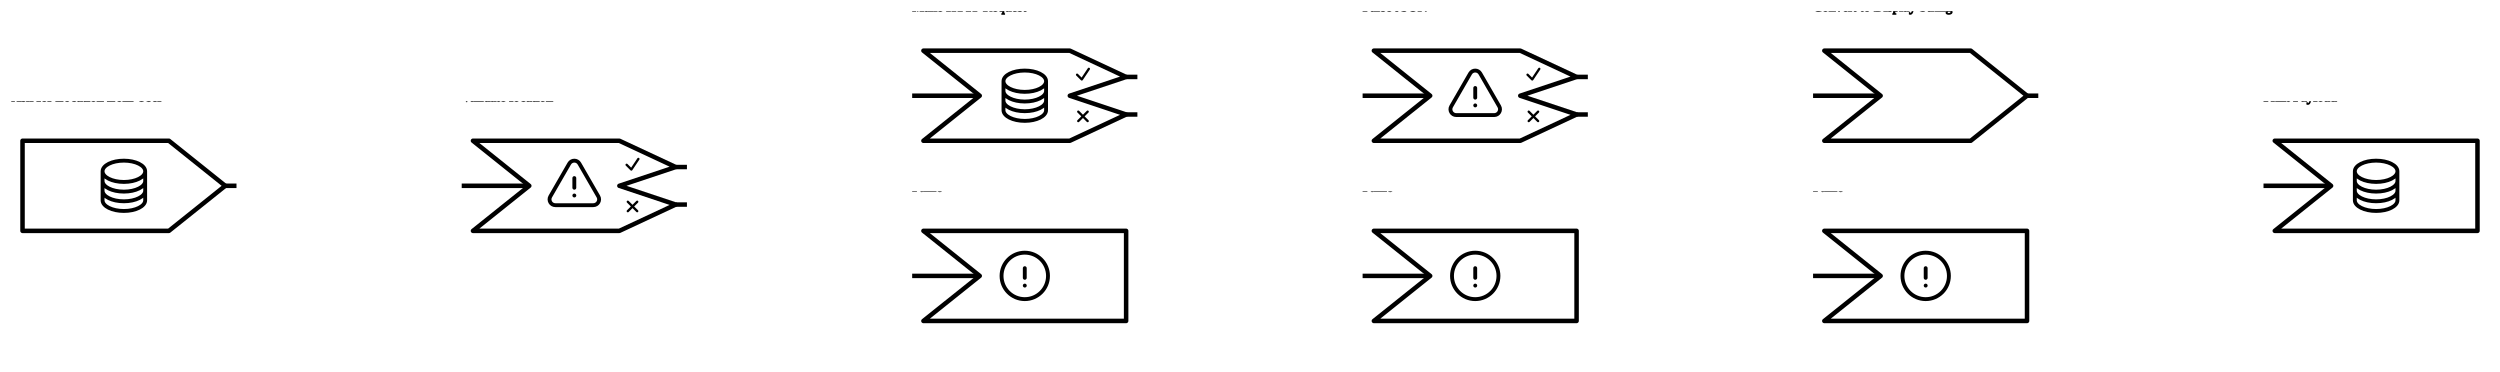
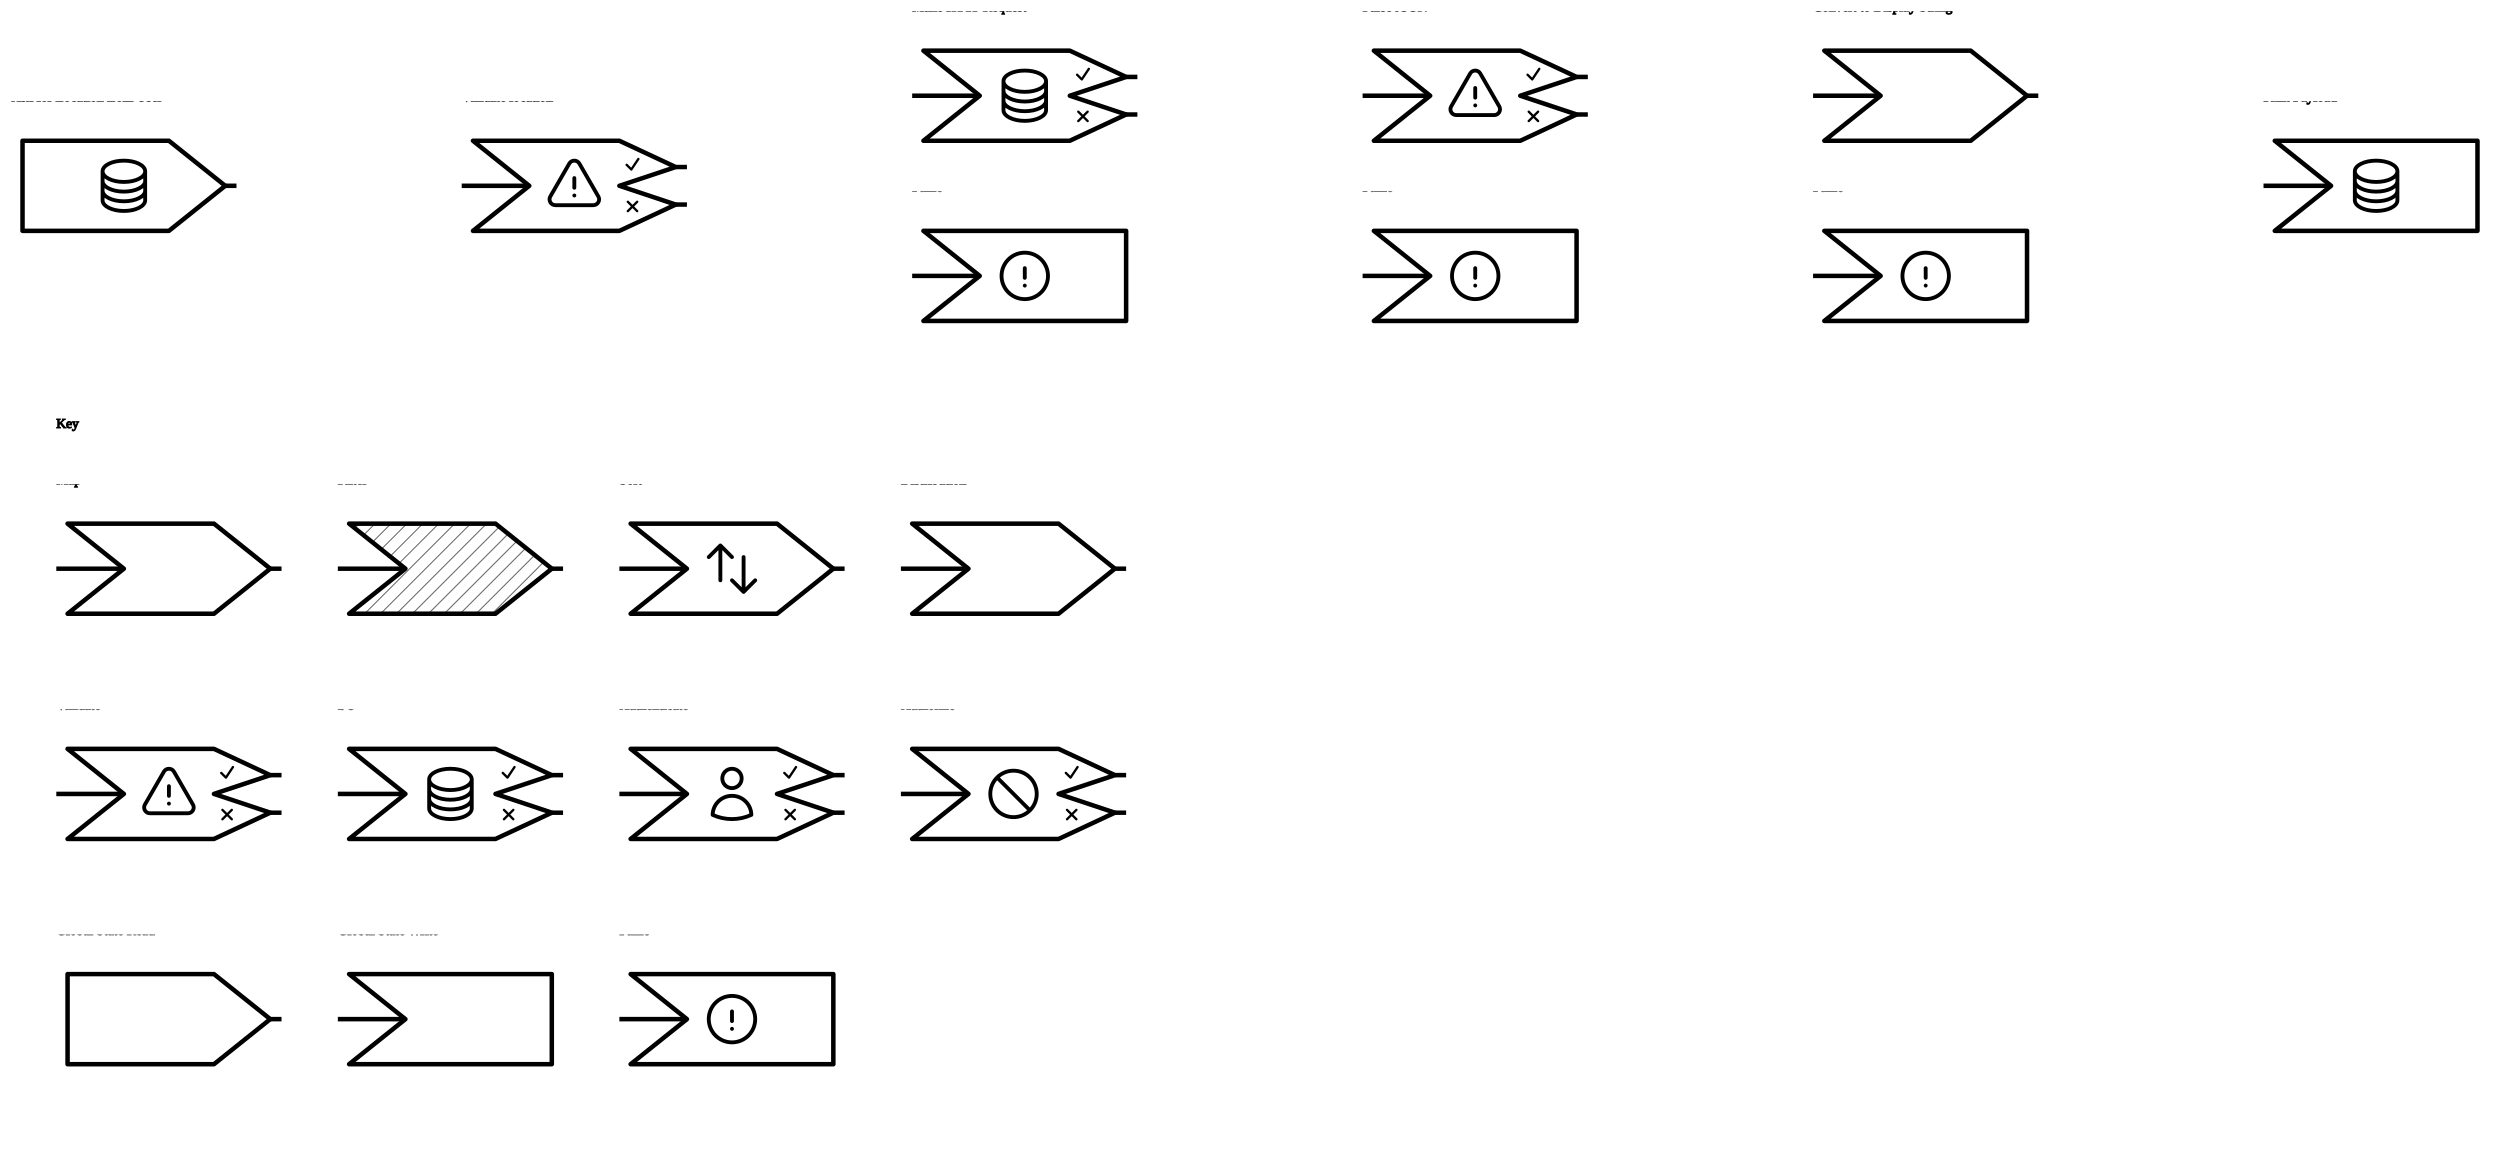
- <svg xmlns="http://www.w3.org/2000/svg" height="330" width="2220" viewBox="0,0,2220,330">
+ <svg xmlns="http://www.w3.org/2000/svg" height="1030" width="2220" viewBox="0,0,2220,1030">
+   <text stroke="currentColor" x="50" y="380" font-size="1rem">Key</text>
+   <svg viewBox="0,0,200,150" x="50" y="430" height="150" width="200">
+     <svg width="200" viewBox="0,0,200,100">
+       <polygon stroke-linejoin="round" style="fill: transparent;" stroke="currentColor" stroke-width="4" points="10,10,140,10,190,50,140,90,10,90,60,50" />
+       <line stroke="currentColor" stroke-width="4" x1="0" y1="50" x2="60" y2="50" />
+       <line stroke="currentColor" stroke-width="4" x1="190" y1="50" x2="200" y2="50" />
+     </svg>
+     <text stroke="currentColor" x="0" y="1rem" font-size="1rem">Map</text>
+     <svg height="55" width="80" x="60" y="47.5" viewBox="0,0,24,24" stroke-width="1.5" stroke="currentColor">
+       <path stroke-linecap="round" stroke-linejoin="round" d="M 0 6,H 18,M 0 18,H 18,M 12 0,L 24 12,M 12 24,L 24 12" />
+     </svg>
+   </svg>
+   <defs>
+     <pattern id="fill" patternUnits="userSpaceOnUse" patternTransform="rotate(45 0 0)" x="0" y="0" width="10" height="10">
+       <line style="stroke: currentColor;" x1="0" x2="0" y1="0" y2="10" />
+     </pattern>
+   </defs>
+   <svg viewBox="0,0,200,150" x="300" y="430" height="150" width="200">
+     <svg width="200" viewBox="0,0,200,100">
+       <polygon stroke-linejoin="round" style="fill: url(#fill);" stroke="currentColor" stroke-width="4" points="10,10,140,10,190,50,140,90,10,90,60,50" />
+       <line stroke="currentColor" stroke-width="4" x1="0" y1="50" x2="60" y2="50" />
+       <line stroke="currentColor" stroke-width="4" x1="190" y1="50" x2="200" y2="50" />
+     </svg>
+     <text stroke="currentColor" x="0" y="1rem" font-size="1rem">Filter</text>
+     <svg height="55" width="80" x="60" y="47.5" viewBox="0,0,24,24" stroke-width="1.5" stroke="currentColor" />
+   </svg>
+   <svg viewBox="0,0,200,150" x="550" y="430" height="150" width="200">
+     <svg width="200" viewBox="0,0,200,100">
+       <polygon stroke-linejoin="round" style="fill: transparent;" stroke="currentColor" stroke-width="4" points="10,10,140,10,190,50,140,90,10,90,60,50" />
+       <line stroke="currentColor" stroke-width="4" x1="0" y1="50" x2="60" y2="50" />
+       <line stroke="currentColor" stroke-width="4" x1="190" y1="50" x2="200" y2="50" />
+     </svg>
+     <text stroke="currentColor" x="0" y="1rem" font-size="1rem">Sort</text>
+     <svg height="55" width="80" x="60" y="47.5" viewBox="0,0,24,24" stroke-width="1.5" stroke="currentColor">
+       <path stroke-linecap="round" stroke-linejoin="round" d="M3,7.5,7.5,3m0,0L12,7.5M7.5,3v13.5m13.5,0L16.5,21m0,0L12,16.5m4.5,4.5V7.5" />
+     </svg>
+   </svg>
+   <svg viewBox="0,0,200,150" x="800" y="430" height="150" width="200">
+     <svg width="200" viewBox="0,0,200,100">
+       <polygon stroke-linejoin="round" style="fill: transparent;" stroke="currentColor" stroke-width="4" points="10,10,140,10,190,50,140,90,10,90,60,50" />
+       <line stroke="currentColor" stroke-width="4" x1="0" y1="50" x2="60" y2="50" />
+       <line stroke="currentColor" stroke-width="4" x1="190" y1="50" x2="200" y2="50" />
+     </svg>
+     <text stroke="currentColor" x="0" y="1rem" font-size="1rem">Distribution</text>
+     <svg height="55" width="80" x="60" y="47.5" viewBox="0,0,24,24" stroke-width="1.5" stroke="currentColor" fill="none">
+       <path stroke-linecap="round" stroke-linejoin="round" d="M 5 4,H 19,V 10,H 5,V 4,M 12 10,V 14,M 5 12,H 19,M 5 12,V 14,M 19 12,V 14,M 3 14,H 7,V 18,H 3,V 14,M 10 14,H 14,V 18,H 10,V 14,M 17 14,H 21,V 18,H 17,V 14" />
+     </svg>
+   </svg>
+   <svg viewBox="0,0,200,150" x="50" y="630" height="150" width="200">
+     <svg width="200" viewBox="0,0,200,100">
+       <polygon stroke-linejoin="round" style="fill: transparent;" stroke="currentColor" stroke-width="4" points="10,10,140,10,190,33.333,140,50,190,66.667,140,90,10,90,60,50" />
+       <line stroke="currentColor" stroke-width="4" x1="0" y1="50" x2="60" y2="50" />
+       <line stroke="currentColor" stroke-width="4" x1="190" y1="33.333" x2="200" y2="33.333" />
+       <line stroke="currentColor" stroke-width="4" x1="190" y1="66.667" x2="200" y2="66.667" />
+       <svg height="16.667" width="33.333" x="135" y="22.5" viewBox="0,0,24,24" stroke-width="3" stroke="currentColor" fill="none">
+         <path stroke-linecap="round" stroke-linejoin="round" d="m4.5,12.75,6,6,9-13.5" />
+       </svg>
+       <svg height="16.667" width="33.333" x="135" y="60" viewBox="0,0,24,24" stroke-width="3" stroke="currentColor" fill="none">
+         <path stroke-linecap="round" stroke-linejoin="round" d="M6,18,18,6M6,6l12,12" />
+       </svg>
+     </svg>
+     <text stroke="currentColor" x="0" y="1rem" font-size="1rem">Validate</text>
+     <svg height="55" width="80" x="60" y="47.5" viewBox="0,0,24,24" stroke-width="1.5" stroke="currentColor" fill="none">
+       <path stroke-linecap="round" stroke-linejoin="round" d="M12,9v3.75m-9.303,3.376c-.866,1.5.217,3.374,1.948,3.374h14.71c1.73,0,2.813-1.874,1.948-3.374L13.949,3.378c-.866-1.5-3.032-1.5-3.898,0L2.697,16.126ZM12,15.75h.007v.008H12v-.008Z" />
+     </svg>
+   </svg>
+   <svg viewBox="0,0,200,150" x="300" y="630" height="150" width="200">
+     <svg width="200" viewBox="0,0,200,100">
+       <polygon stroke-linejoin="round" style="fill: transparent;" stroke="currentColor" stroke-width="4" points="10,10,140,10,190,33.333,140,50,190,66.667,140,90,10,90,60,50" />
+       <line stroke="currentColor" stroke-width="4" x1="0" y1="50" x2="60" y2="50" />
+       <line stroke="currentColor" stroke-width="4" x1="190" y1="33.333" x2="200" y2="33.333" />
+       <line stroke="currentColor" stroke-width="4" x1="190" y1="66.667" x2="200" y2="66.667" />
+       <svg height="16.667" width="33.333" x="135" y="22.5" viewBox="0,0,24,24" stroke-width="3" stroke="currentColor" fill="none">
+         <path stroke-linecap="round" stroke-linejoin="round" d="m4.5,12.75,6,6,9-13.5" />
+       </svg>
+       <svg height="16.667" width="33.333" x="135" y="60" viewBox="0,0,24,24" stroke-width="3" stroke="currentColor" fill="none">
+         <path stroke-linecap="round" stroke-linejoin="round" d="M6,18,18,6M6,6l12,12" />
+       </svg>
+     </svg>
+     <text stroke="currentColor" x="0" y="1rem" font-size="1rem">I/O</text>
+     <svg height="55" width="80" x="60" y="47.5" viewBox="0,0,24,24" stroke-width="1.5" stroke="currentColor" fill="none">
+       <path stroke-linecap="round" stroke-linejoin="round" d="M20.25,6.375c0,2.278-3.694,4.125-8.25,4.125S3.75,8.653,3.75,6.375m16.5,0c0-2.278-3.694-4.125-8.25-4.125S3.75,4.097,3.75,6.375m16.5,0v11.25c0,2.278-3.694,4.125-8.25,4.125s-8.25-1.847-8.25-4.125V6.375m16.5,0v3.75m-16.5-3.75v3.75m16.5,0v3.75C20.25,16.153,16.556,18,12,18s-8.25-1.847-8.25-4.125v-3.75m16.5,0c0,2.278-3.694,4.125-8.25,4.125s-8.25-1.847-8.25-4.125" />
+     </svg>
+   </svg>
+   <svg viewBox="0,0,200,150" x="550" y="630" height="150" width="200">
+     <svg width="200" viewBox="0,0,200,100">
+       <polygon stroke-linejoin="round" style="fill: transparent;" stroke="currentColor" stroke-width="4" points="10,10,140,10,190,33.333,140,50,190,66.667,140,90,10,90,60,50" />
+       <line stroke="currentColor" stroke-width="4" x1="0" y1="50" x2="60" y2="50" />
+       <line stroke="currentColor" stroke-width="4" x1="190" y1="33.333" x2="200" y2="33.333" />
+       <line stroke="currentColor" stroke-width="4" x1="190" y1="66.667" x2="200" y2="66.667" />
+       <svg height="16.667" width="33.333" x="135" y="22.5" viewBox="0,0,24,24" stroke-width="3" stroke="currentColor" fill="none">
+         <path stroke-linecap="round" stroke-linejoin="round" d="m4.5,12.75,6,6,9-13.5" />
+       </svg>
+       <svg height="16.667" width="33.333" x="135" y="60" viewBox="0,0,24,24" stroke-width="3" stroke="currentColor" fill="none">
+         <path stroke-linecap="round" stroke-linejoin="round" d="M6,18,18,6M6,6l12,12" />
+       </svg>
+     </svg>
+     <text stroke="currentColor" x="0" y="1rem" font-size="1rem">Authenticate</text>
+     <svg height="55" width="80" x="60" y="47.5" viewBox="0,0,24,24" stroke-width="1.5" stroke="currentColor" fill="none">
+       <path stroke-linecap="round" stroke-linejoin="round" d="M15.75,6a3.75,3.75,0,1,1-7.5,0,3.75,3.75,0,0,1,7.5,0ZM4.501,20.118a7.5,7.5,0,0,1,14.998,0A17.933,17.933,0,0,1,12,21.75c-2.676,0-5.216-.584-7.499-1.632Z" />
+     </svg>
+   </svg>
+   <svg viewBox="0,0,200,150" x="800" y="630" height="150" width="200">
+     <svg width="200" viewBox="0,0,200,100">
+       <polygon stroke-linejoin="round" style="fill: transparent;" stroke="currentColor" stroke-width="4" points="10,10,140,10,190,33.333,140,50,190,66.667,140,90,10,90,60,50" />
+       <line stroke="currentColor" stroke-width="4" x1="0" y1="50" x2="60" y2="50" />
+       <line stroke="currentColor" stroke-width="4" x1="190" y1="33.333" x2="200" y2="33.333" />
+       <line stroke="currentColor" stroke-width="4" x1="190" y1="66.667" x2="200" y2="66.667" />
+       <svg height="16.667" width="33.333" x="135" y="22.5" viewBox="0,0,24,24" stroke-width="3" stroke="currentColor" fill="none">
+         <path stroke-linecap="round" stroke-linejoin="round" d="m4.5,12.75,6,6,9-13.5" />
+       </svg>
+       <svg height="16.667" width="33.333" x="135" y="60" viewBox="0,0,24,24" stroke-width="3" stroke="currentColor" fill="none">
+         <path stroke-linecap="round" stroke-linejoin="round" d="M6,18,18,6M6,6l12,12" />
+       </svg>
+     </svg>
+     <text stroke="currentColor" x="0" y="1rem" font-size="1rem">Authorize</text>
+     <svg height="55" width="80" x="60" y="47.5" viewBox="0,0,24,24" stroke-width="1.5" stroke="currentColor" fill="none">
+       <path stroke-linecap="round" stroke-linejoin="round" d="M18.364,18.364A9,9,0,0,0,5.636,5.636m12.728,12.728A9,9,0,0,1,5.636,5.636m12.728,12.728L5.636,5.636" />
+     </svg>
+   </svg>
+   <svg viewBox="0,0,200,150" x="50" y="830" height="150" width="200">
+     <svg width="200" viewBox="0,0,200,100">
+       <polygon stroke-linejoin="round" style="fill: transparent;" stroke="currentColor" stroke-width="4" points="10,10,140,10,190,50,140,90,10,90" />
+       <line stroke="currentColor" stroke-width="4" x1="190" y1="50" x2="200" y2="50" />
+     </svg>
+     <text stroke="currentColor" x="0" y="1rem" font-size="1rem">Global State Read</text>
+     <svg height="55" width="80" x="60" y="47.5" viewBox="0,0,24,24" stroke-width="1.5" stroke="currentColor" fill="none">
+       <path stroke-linecap="round" stroke-linejoin="round" d="M 0 3,H 24,V 12,H 0,V 3,M 0 12,V 18,H 6,V 12,M 6 18,H 12,V 12,M 12 18,H 18,V 12,M 18 18,H 24,V 12,M 5 6,H 7,V 8,H 5,V 6,M 11 6,H 13,V 8,H 11,V 6,M 17 6,H 19,V 8,H 17,V 6" />
+     </svg>
+   </svg>
+   <svg viewBox="0,0,200,150" x="300" y="830" height="150" width="200">
+     <svg width="200" viewBox="0,0,200,100">
+       <polygon stroke-linejoin="round" style="fill: transparent;" stroke="currentColor" stroke-width="4" points="10,10,140,10,190,10,190,90,140,90,10,90,60,50" />
+       <line stroke="currentColor" stroke-width="4" x1="0" y1="50" x2="60" y2="50" />
+     </svg>
+     <text stroke="currentColor" x="0" y="1rem" font-size="1rem">Global State Write</text>
+     <svg height="55" width="80" x="60" y="47.5" viewBox="0,0,24,24" stroke-width="1.5" stroke="currentColor" fill="none">
+       <path stroke-linecap="round" stroke-linejoin="round" d="M 0 3,H 24,V 12,H 0,V 3,M 0 12,V 18,H 6,V 12,M 6 18,H 12,V 12,M 12 18,H 18,V 12,M 18 18,H 24,V 12,M 5 6,H 7,V 8,H 5,V 6,M 11 6,H 13,V 8,H 11,V 6,M 17 6,H 19,V 8,H 17,V 6" />
+     </svg>
+   </svg>
+   <svg viewBox="0,0,200,150" x="550" y="830" height="150" width="200">
+     <svg width="200" viewBox="0,0,200,100">
+       <polygon stroke-linejoin="round" style="fill: transparent;" stroke="currentColor" stroke-width="4" points="10,10,140,10,190,10,190,90,140,90,10,90,60,50" />
+       <line stroke="currentColor" stroke-width="4" x1="0" y1="50" x2="60" y2="50" />
+     </svg>
+     <text stroke="currentColor" x="0" y="1rem" font-size="1rem">Panic</text>
+     <svg height="55" width="80" x="60" y="47.5" viewBox="0,0,24,24" stroke-width="1.5" stroke="currentColor" fill="none">
+       <path stroke-linecap="round" stroke-linejoin="round" d="M12,9v3.75m9-.75a9,9,0,1,1-18,0,9,9,0,0,1,18,0Zm-9,3.75h.008v.008H12v-.008Z" />
+     </svg>
+   </svg>
  <svg viewBox="0,0,200,150" x="10" y="90" height="150" width="200">
    <svg width="200" viewBox="0,0,200,100">
      <polygon stroke-linejoin="round" style="fill: transparent;" stroke="currentColor" stroke-width="4" points="10,10,140,10,190,50,140,90,10,90" />
      <line stroke="currentColor" stroke-width="4" x1="190" y1="50" x2="200" y2="50" />
    </svg>
    <text stroke="currentColor" x="0" y="1rem" font-size="1rem">Ask for Location from User</text>
    <svg height="55" width="80" x="60" y="47.5" viewBox="0,0,24,24" stroke-width="1.5" stroke="currentColor" fill="none">
      <path stroke-linecap="round" stroke-linejoin="round" d="M20.25,6.375c0,2.278-3.694,4.125-8.25,4.125S3.75,8.653,3.75,6.375m16.5,0c0-2.278-3.694-4.125-8.25-4.125S3.75,4.097,3.75,6.375m16.5,0v11.25c0,2.278-3.694,4.125-8.25,4.125s-8.25-1.847-8.25-4.125V6.375m16.5,0v3.75m-16.5-3.75v3.75m16.5,0v3.75C20.25,16.153,16.556,18,12,18s-8.25-1.847-8.25-4.125v-3.75m16.5,0c0,2.278-3.694,4.125-8.25,4.125s-8.25-1.847-8.25-4.125" />
    </svg>
  </svg>
  <path stroke-width="4" stroke="currentColor" fill="none" stroke-linecap="round" stroke-linejoin="round" d="M 210 165,H 310,L 410 165" />
  <text stroke="currentColor" x="210" y="155" font-size="1rem" />
  <svg viewBox="0,0,200,150" x="410" y="90" height="150" width="200">
    <svg width="200" viewBox="0,0,200,100">
      <polygon stroke-linejoin="round" style="fill: transparent;" stroke="currentColor" stroke-width="4" points="10,10,140,10,190,33.333,140,50,190,66.667,140,90,10,90,60,50" />
      <line stroke="currentColor" stroke-width="4" x1="0" y1="50" x2="60" y2="50" />
      <line stroke="currentColor" stroke-width="4" x1="190" y1="33.333" x2="200" y2="33.333" />
      <line stroke="currentColor" stroke-width="4" x1="190" y1="66.667" x2="200" y2="66.667" />
      <svg height="16.667" width="33.333" x="135" y="22.5" viewBox="0,0,24,24" stroke-width="3" stroke="currentColor" fill="none">
        <path stroke-linecap="round" stroke-linejoin="round" d="m4.5,12.75,6,6,9-13.5" />
      </svg>
      <svg height="16.667" width="33.333" x="135" y="60" viewBox="0,0,24,24" stroke-width="3" stroke="currentColor" fill="none">
        <path stroke-linecap="round" stroke-linejoin="round" d="M6,18,18,6M6,6l12,12" />
      </svg>
    </svg>
    <text stroke="currentColor" x="0" y="1rem" font-size="1rem">Validate location</text>
    <svg height="55" width="80" x="60" y="47.5" viewBox="0,0,24,24" stroke-width="1.5" stroke="currentColor" fill="none">
      <path stroke-linecap="round" stroke-linejoin="round" d="M12,9v3.75m-9.303,3.376c-.866,1.5.217,3.374,1.948,3.374h14.71c1.73,0,2.813-1.874,1.948-3.374L13.949,3.378c-.866-1.5-3.032-1.5-3.898,0L2.697,16.126ZM12,15.75h.007v.008H12v-.008Z" />
    </svg>
  </svg>
  <path stroke-width="4" stroke="currentColor" fill="none" stroke-linecap="round" stroke-linejoin="round" d="M 610 148.3,H 710,L 810 85" />
  <text stroke="currentColor" x="610" y="138.3" font-size="1rem" />
  <path stroke-width="4" stroke="currentColor" fill="none" stroke-linecap="round" stroke-linejoin="round" d="M 610 181.7,H 710,L 810 245" />
  <text stroke="currentColor" x="610" y="171.7" font-size="1rem" />
  <svg viewBox="0,0,200,150" x="810" y="10" height="150" width="200">
    <svg width="200" viewBox="0,0,200,100">
      <polygon stroke-linejoin="round" style="fill: transparent;" stroke="currentColor" stroke-width="4" points="10,10,140,10,190,33.333,140,50,190,66.667,140,90,10,90,60,50" />
      <line stroke="currentColor" stroke-width="4" x1="0" y1="50" x2="60" y2="50" />
      <line stroke="currentColor" stroke-width="4" x1="190" y1="33.333" x2="200" y2="33.333" />
      <line stroke="currentColor" stroke-width="4" x1="190" y1="66.667" x2="200" y2="66.667" />
      <svg height="16.667" width="33.333" x="135" y="22.5" viewBox="0,0,24,24" stroke-width="3" stroke="currentColor" fill="none">
        <path stroke-linecap="round" stroke-linejoin="round" d="m4.5,12.75,6,6,9-13.5" />
      </svg>
      <svg height="16.667" width="33.333" x="135" y="60" viewBox="0,0,24,24" stroke-width="3" stroke="currentColor" fill="none">
        <path stroke-linecap="round" stroke-linejoin="round" d="M6,18,18,6M6,6l12,12" />
      </svg>
    </svg>
    <text stroke="currentColor" x="0" y="1rem" font-size="1rem">Make HTTP Request</text>
    <svg height="55" width="80" x="60" y="47.5" viewBox="0,0,24,24" stroke-width="1.5" stroke="currentColor" fill="none">
      <path stroke-linecap="round" stroke-linejoin="round" d="M20.25,6.375c0,2.278-3.694,4.125-8.25,4.125S3.75,8.653,3.75,6.375m16.5,0c0-2.278-3.694-4.125-8.25-4.125S3.75,4.097,3.75,6.375m16.5,0v11.25c0,2.278-3.694,4.125-8.25,4.125s-8.25-1.847-8.25-4.125V6.375m16.5,0v3.75m-16.5-3.75v3.75m16.5,0v3.75C20.25,16.153,16.556,18,12,18s-8.25-1.847-8.25-4.125v-3.75m16.5,0c0,2.278-3.694,4.125-8.25,4.125s-8.25-1.847-8.25-4.125" />
    </svg>
  </svg>
  <path stroke-width="4" stroke="currentColor" fill="none" stroke-linecap="round" stroke-linejoin="round" d="M 1010 68.3,H 1110,L 1210 85" />
  <text stroke="currentColor" x="1010" y="58.3" font-size="1rem" />
  <path stroke-width="4" stroke="currentColor" fill="none" stroke-linecap="round" stroke-linejoin="round" d="M 1010 101.7,H 1110,L 1210 245" />
  <text stroke="currentColor" x="1010" y="91.7" font-size="1rem" />
  <svg viewBox="0,0,200,150" x="810" y="170" height="150" width="200">
    <svg width="200" viewBox="0,0,200,100">
      <polygon stroke-linejoin="round" style="fill: transparent;" stroke="currentColor" stroke-width="4" points="10,10,140,10,190,10,190,90,140,90,10,90,60,50" />
      <line stroke="currentColor" stroke-width="4" x1="0" y1="50" x2="60" y2="50" />
    </svg>
    <text stroke="currentColor" x="0" y="1rem" font-size="1rem">Panic</text>
    <svg height="55" width="80" x="60" y="47.5" viewBox="0,0,24,24" stroke-width="1.5" stroke="currentColor" fill="none">
      <path stroke-linecap="round" stroke-linejoin="round" d="M12,9v3.75m9-.75a9,9,0,1,1-18,0,9,9,0,0,1,18,0Zm-9,3.75h.008v.008H12v-.008Z" />
    </svg>
  </svg>
  <svg viewBox="0,0,200,150" x="1210" y="10" height="150" width="200">
    <svg width="200" viewBox="0,0,200,100">
      <polygon stroke-linejoin="round" style="fill: transparent;" stroke="currentColor" stroke-width="4" points="10,10,140,10,190,33.333,140,50,190,66.667,140,90,10,90,60,50" />
      <line stroke="currentColor" stroke-width="4" x1="0" y1="50" x2="60" y2="50" />
      <line stroke="currentColor" stroke-width="4" x1="190" y1="33.333" x2="200" y2="33.333" />
      <line stroke="currentColor" stroke-width="4" x1="190" y1="66.667" x2="200" y2="66.667" />
      <svg height="16.667" width="33.333" x="135" y="22.5" viewBox="0,0,24,24" stroke-width="3" stroke="currentColor" fill="none">
        <path stroke-linecap="round" stroke-linejoin="round" d="m4.5,12.75,6,6,9-13.5" />
      </svg>
      <svg height="16.667" width="33.333" x="135" y="60" viewBox="0,0,24,24" stroke-width="3" stroke="currentColor" fill="none">
        <path stroke-linecap="round" stroke-linejoin="round" d="M6,18,18,6M6,6l12,12" />
      </svg>
    </svg>
    <text stroke="currentColor" x="0" y="1rem" font-size="1rem">Parse JSON</text>
    <svg height="55" width="80" x="60" y="47.5" viewBox="0,0,24,24" stroke-width="1.5" stroke="currentColor" fill="none">
      <path stroke-linecap="round" stroke-linejoin="round" d="M12,9v3.75m-9.303,3.376c-.866,1.5.217,3.374,1.948,3.374h14.71c1.73,0,2.813-1.874,1.948-3.374L13.949,3.378c-.866-1.5-3.032-1.5-3.898,0L2.697,16.126ZM12,15.75h.007v.008H12v-.008Z" />
    </svg>
  </svg>
  <path stroke-width="4" stroke="currentColor" fill="none" stroke-linecap="round" stroke-linejoin="round" d="M 1410 68.3,H 1510,L 1610 85" />
  <text stroke="currentColor" x="1410" y="58.3" font-size="1rem" />
  <path stroke-width="4" stroke="currentColor" fill="none" stroke-linecap="round" stroke-linejoin="round" d="M 1410 101.7,H 1510,L 1610 245" />
  <text stroke="currentColor" x="1410" y="91.7" font-size="1rem" />
  <svg viewBox="0,0,200,150" x="1210" y="170" height="150" width="200">
    <svg width="200" viewBox="0,0,200,100">
      <polygon stroke-linejoin="round" style="fill: transparent;" stroke="currentColor" stroke-width="4" points="10,10,140,10,190,10,190,90,140,90,10,90,60,50" />
      <line stroke="currentColor" stroke-width="4" x1="0" y1="50" x2="60" y2="50" />
    </svg>
    <text stroke="currentColor" x="0" y="1rem" font-size="1rem">Panic</text>
    <svg height="55" width="80" x="60" y="47.5" viewBox="0,0,24,24" stroke-width="1.5" stroke="currentColor" fill="none">
      <path stroke-linecap="round" stroke-linejoin="round" d="M12,9v3.75m9-.75a9,9,0,1,1-18,0,9,9,0,0,1,18,0Zm-9,3.75h.008v.008H12v-.008Z" />
    </svg>
  </svg>
  <svg viewBox="0,0,200,150" x="1610" y="10" height="150" width="200">
    <svg width="200" viewBox="0,0,200,100">
      <polygon stroke-linejoin="round" style="fill: transparent;" stroke="currentColor" stroke-width="4" points="10,10,140,10,190,50,140,90,10,90,60,50" />
      <line stroke="currentColor" stroke-width="4" x1="0" y1="50" x2="60" y2="50" />
      <line stroke="currentColor" stroke-width="4" x1="190" y1="50" x2="200" y2="50" />
    </svg>
    <text stroke="currentColor" x="0" y="1rem" font-size="1rem">Convert to Display String</text>
    <svg height="55" width="80" x="60" y="47.5" viewBox="0,0,24,24" stroke-width="1.5" stroke="currentColor">
      <path stroke-linecap="round" stroke-linejoin="round" d="M 0 6,H 18,M 0 18,H 18,M 12 0,L 24 12,M 12 24,L 24 12" />
    </svg>
  </svg>
  <path stroke-width="4" stroke="currentColor" fill="none" stroke-linecap="round" stroke-linejoin="round" d="M 1810 85,H 1910,L 2010 165" />
  <text stroke="currentColor" x="1810" y="75" font-size="1rem" />
  <svg viewBox="0,0,200,150" x="1610" y="170" height="150" width="200">
    <svg width="200" viewBox="0,0,200,100">
      <polygon stroke-linejoin="round" style="fill: transparent;" stroke="currentColor" stroke-width="4" points="10,10,140,10,190,10,190,90,140,90,10,90,60,50" />
      <line stroke="currentColor" stroke-width="4" x1="0" y1="50" x2="60" y2="50" />
    </svg>
    <text stroke="currentColor" x="0" y="1rem" font-size="1rem">Panic</text>
    <svg height="55" width="80" x="60" y="47.5" viewBox="0,0,24,24" stroke-width="1.5" stroke="currentColor" fill="none">
      <path stroke-linecap="round" stroke-linejoin="round" d="M12,9v3.75m9-.75a9,9,0,1,1-18,0,9,9,0,0,1,18,0Zm-9,3.75h.008v.008H12v-.008Z" />
    </svg>
  </svg>
  <svg viewBox="0,0,200,150" x="2010" y="90" height="150" width="200">
    <svg width="200" viewBox="0,0,200,100">
      <polygon stroke-linejoin="round" style="fill: transparent;" stroke="currentColor" stroke-width="4" points="10,10,140,10,190,10,190,90,140,90,10,90,60,50" />
      <line stroke="currentColor" stroke-width="4" x1="0" y1="50" x2="60" y2="50" />
    </svg>
    <text stroke="currentColor" x="0" y="1rem" font-size="1rem">Print Payload</text>
    <svg height="55" width="80" x="60" y="47.5" viewBox="0,0,24,24" stroke-width="1.5" stroke="currentColor" fill="none">
      <path stroke-linecap="round" stroke-linejoin="round" d="M20.25,6.375c0,2.278-3.694,4.125-8.25,4.125S3.75,8.653,3.75,6.375m16.5,0c0-2.278-3.694-4.125-8.25-4.125S3.75,4.097,3.75,6.375m16.5,0v11.25c0,2.278-3.694,4.125-8.25,4.125s-8.25-1.847-8.25-4.125V6.375m16.5,0v3.75m-16.5-3.75v3.75m16.5,0v3.75C20.25,16.153,16.556,18,12,18s-8.25-1.847-8.25-4.125v-3.75m16.5,0c0,2.278-3.694,4.125-8.25,4.125s-8.25-1.847-8.25-4.125" />
    </svg>
  </svg>
</svg>
